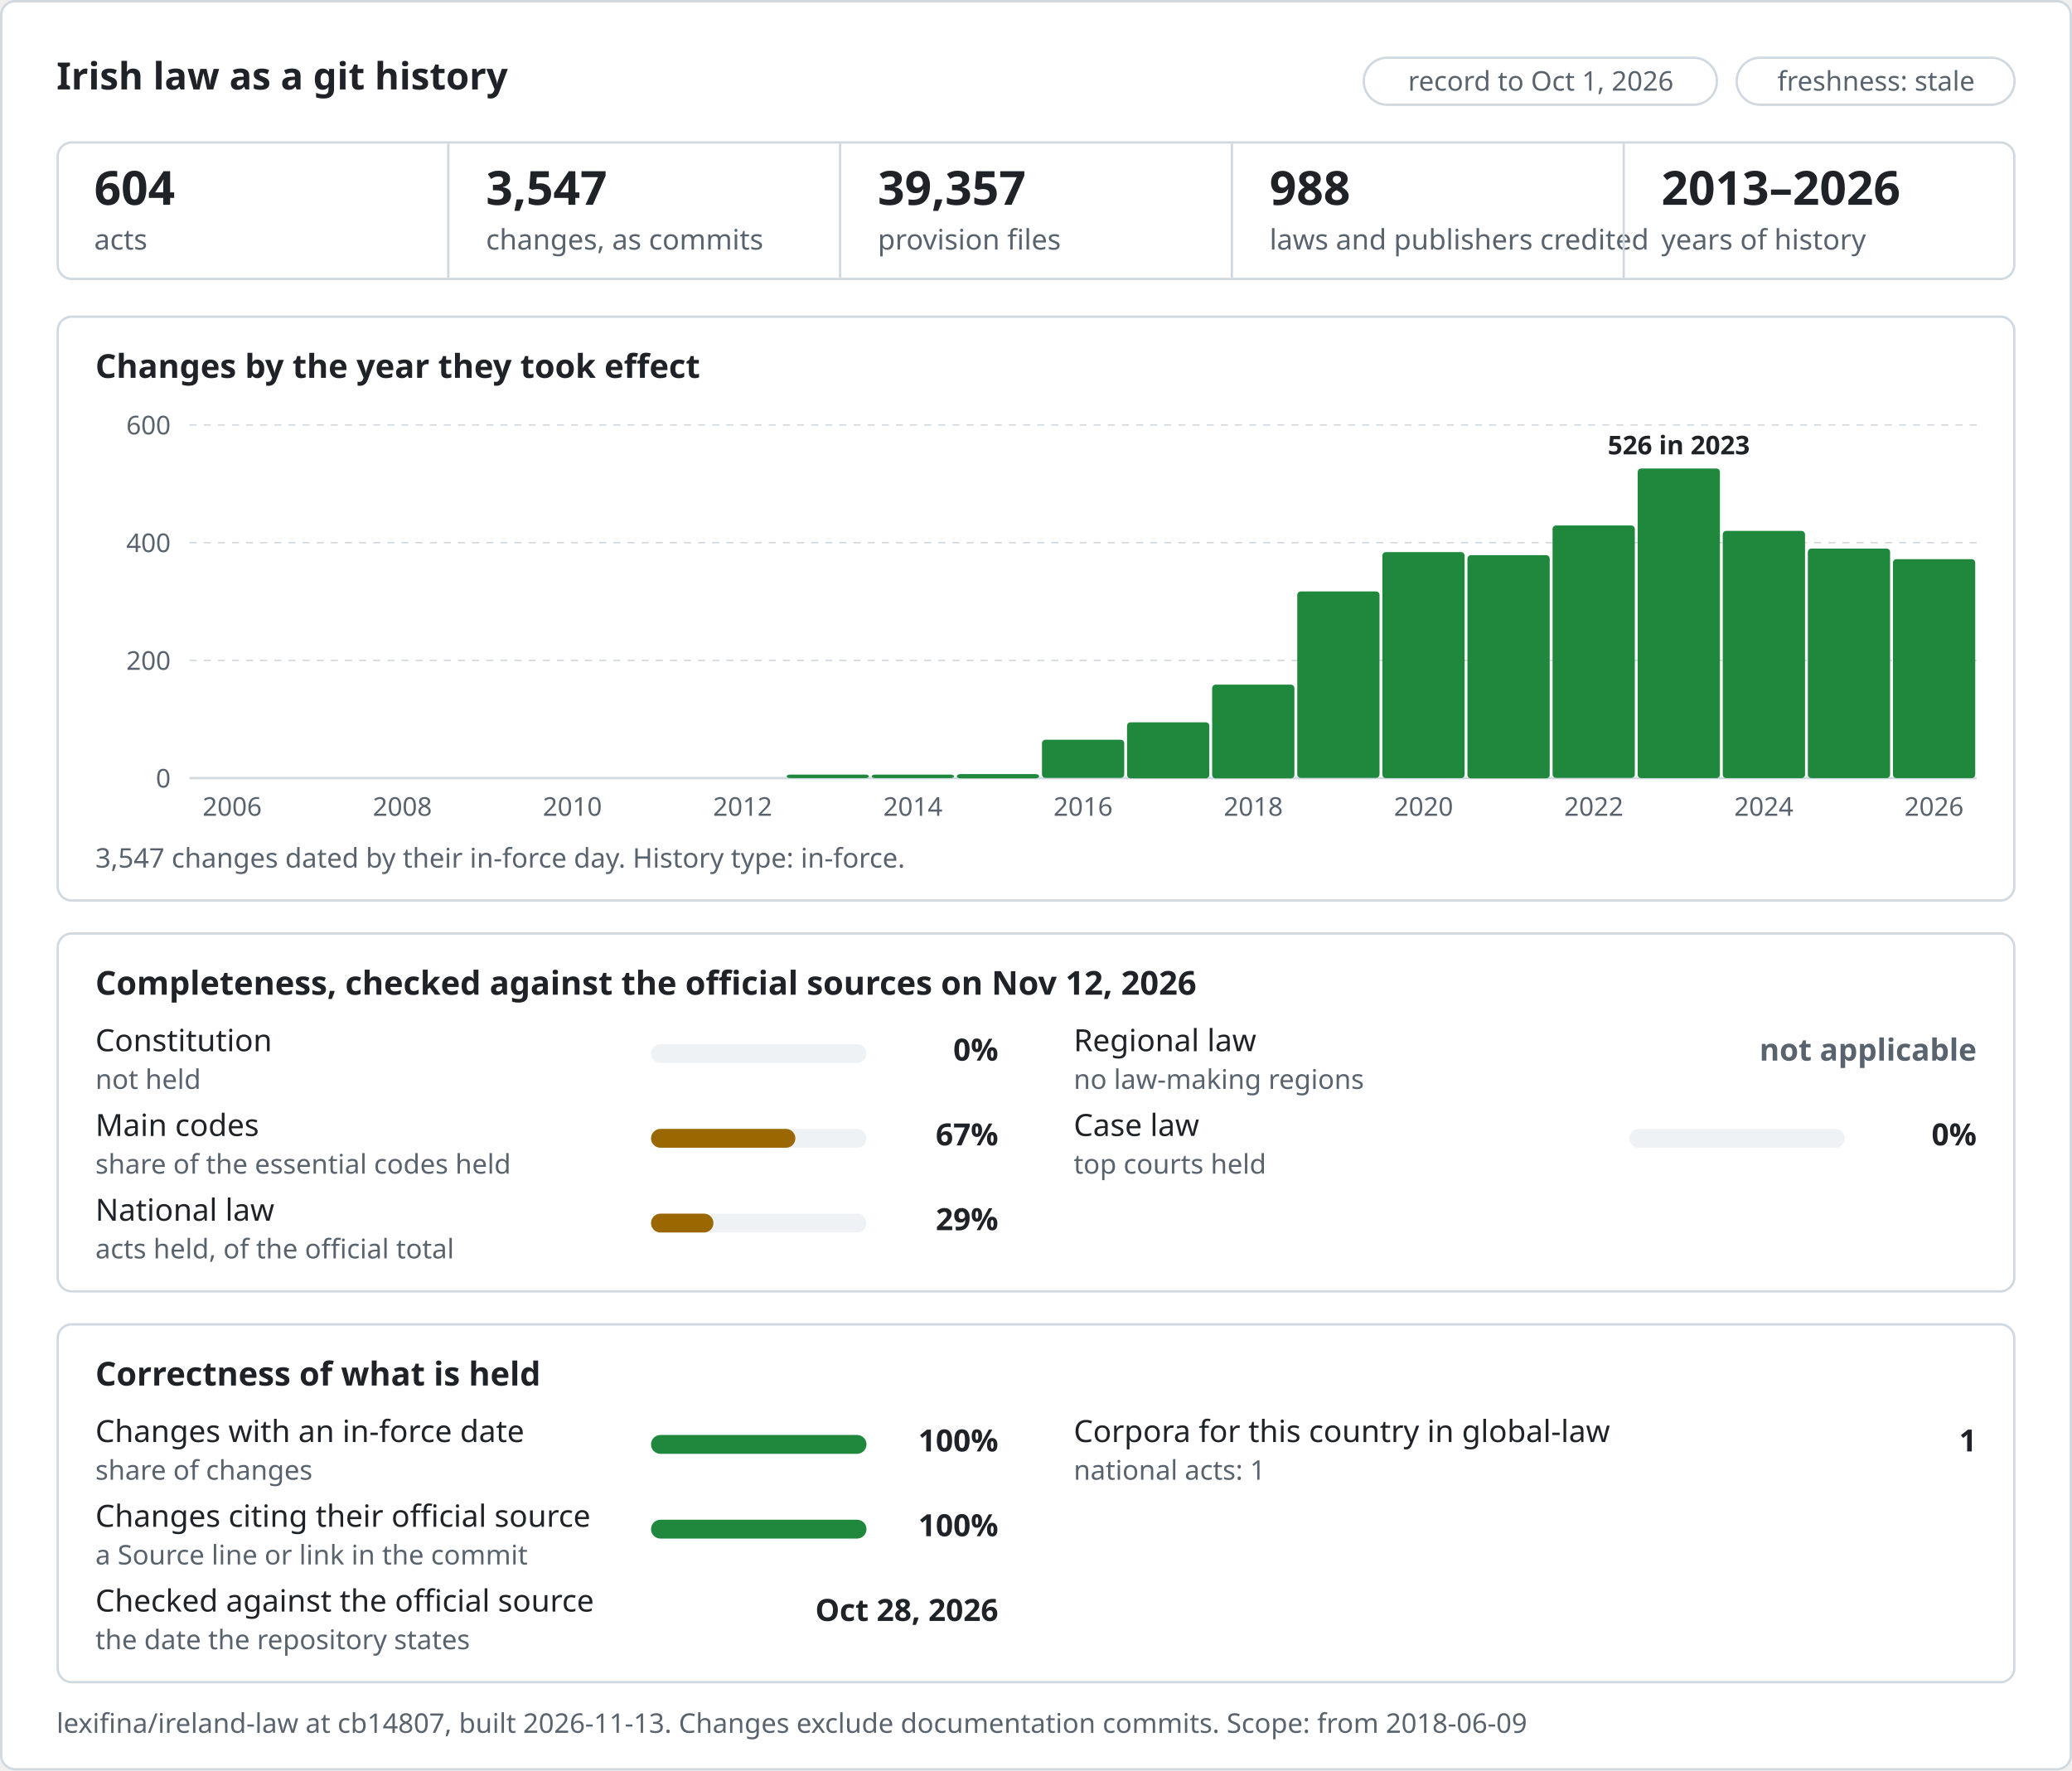
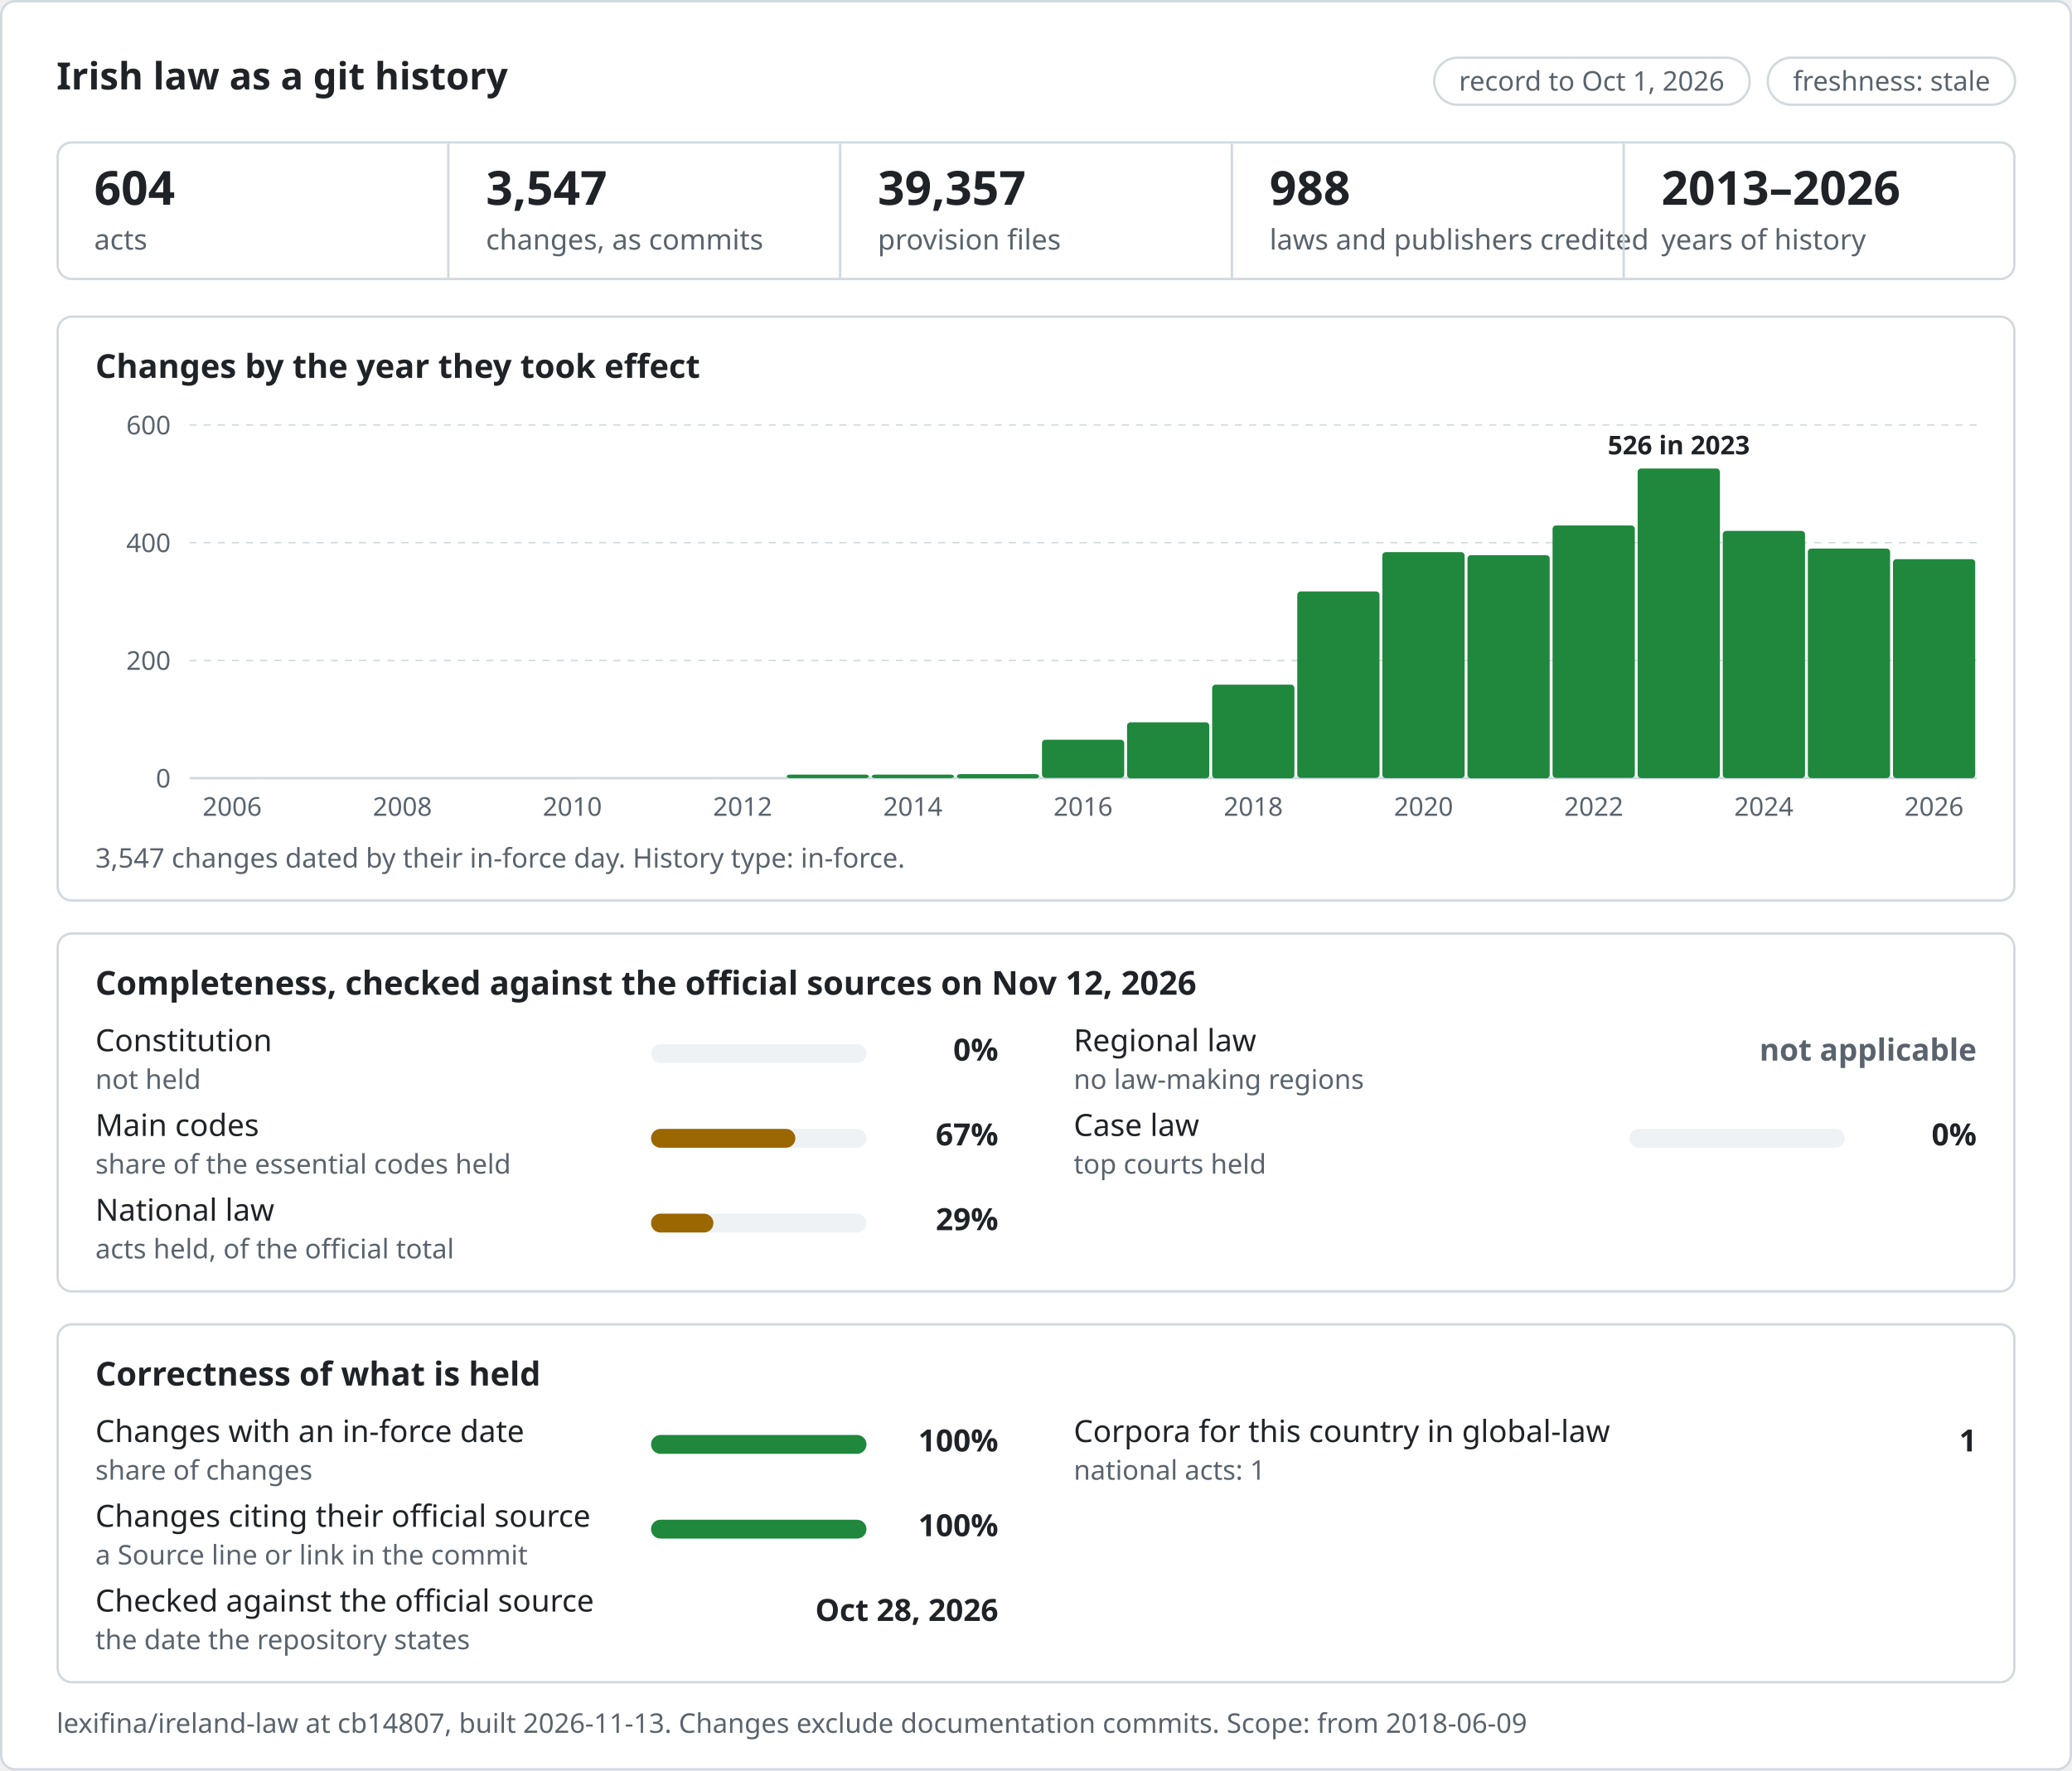
<svg xmlns="http://www.w3.org/2000/svg" width="880" height="752" viewBox="0 0 880 752" font-family="-apple-system,BlinkMacSystemFont,Segoe UI,Noto Sans,Helvetica,Arial,sans-serif">
  <rect x="0.5" y="0.5" width="879" height="751" rx="6" fill="#ffffff" stroke="#d1d9e0" />
  <text x="24" y="38" font-size="16" font-weight="600" fill="#1f2328">Irish law as a git history</text>
-   <rect x="579.2" y="24.5" width="150" height="20" rx="10" fill="none" stroke="#d1d9e0" />
-   <text x="654.4" y="38.5" font-size="11.5" font-weight="500" text-anchor="middle" fill="#59636e">record to Oct 1, 2026</text>
-   <rect x="737.6" y="24.5" width="118" height="20" rx="10" fill="none" stroke="#d1d9e0" />
-   <text x="796.8" y="38.5" font-size="11.5" font-weight="500" text-anchor="middle" fill="#59636e">freshness: stale</text>
+   <rect x="609.1" y="24.5" width="134" height="20" rx="10" fill="none" stroke="#d1d9e0" />
+   <text x="676.0" y="38.5" font-size="11.5" font-weight="500" text-anchor="middle" fill="#59636e">record to Oct 1, 2026</text>
+   <rect x="750.8" y="24.5" width="105" height="20" rx="10" fill="none" stroke="#d1d9e0" />
+   <text x="803.4" y="38.5" font-size="11.5" font-weight="500" text-anchor="middle" fill="#59636e">freshness: stale</text>
  <rect x="24.5" y="60.5" width="831" height="58" rx="6" fill="#ffffff" stroke="#d1d9e0" />
  <text x="40.0" y="87" font-size="20" font-weight="600" fill="#1f2328">604</text>
  <text x="40.0" y="106" font-size="12" fill="#59636e">acts</text>
  <line x1="190.4" y1="61" x2="190.4" y2="118" stroke="#d1d9e0" />
  <text x="206.4" y="87" font-size="20" font-weight="600" fill="#1f2328">3,547</text>
  <text x="206.4" y="106" font-size="12" fill="#59636e">changes, as commits</text>
  <line x1="356.8" y1="61" x2="356.8" y2="118" stroke="#d1d9e0" />
  <text x="372.8" y="87" font-size="20" font-weight="600" fill="#1f2328">39,357</text>
  <text x="372.8" y="106" font-size="12" fill="#59636e">provision files</text>
  <line x1="523.2" y1="61" x2="523.2" y2="118" stroke="#d1d9e0" />
  <text x="539.2" y="87" font-size="20" font-weight="600" fill="#1f2328">988</text>
-   <text x="539.2" y="106" font-size="12" fill="#59636e">laws and publishers credited</text>
+   <text x="539.2" y="106" font-size="12" fill="#59636e" textLength="142" lengthAdjust="spacingAndGlyphs">laws and publishers credited</text>
  <line x1="689.6" y1="61" x2="689.6" y2="118" stroke="#d1d9e0" />
  <text x="705.6" y="87" font-size="20" font-weight="600" fill="#1f2328">2013–2026</text>
  <text x="705.6" y="106" font-size="12" fill="#59636e">years of history</text>
  <rect x="24.5" y="134.5" width="831" height="248" rx="6" fill="#ffffff" stroke="#d1d9e0" />
  <text x="40.5" y="160.5" font-size="14" font-weight="600" fill="#1f2328">Changes by the year they took effect</text>
  <line x1="80.5" y1="330.5" x2="839.5" y2="330.5" stroke="#d1d9e0" stroke-width="1" />
  <text x="72.5" y="334.5" font-size="11" text-anchor="end" fill="#59636e">0</text>
  <line x1="80.5" y1="280.5" x2="839.5" y2="280.5" stroke="#d1d9e0" stroke-width="0.6" stroke-dasharray="3 3" />
  <text x="72.5" y="284.5" font-size="11" text-anchor="end" fill="#59636e">200</text>
  <line x1="80.5" y1="230.5" x2="839.5" y2="230.5" stroke="#d1d9e0" stroke-width="0.6" stroke-dasharray="3 3" />
  <text x="72.5" y="234.5" font-size="11" text-anchor="end" fill="#59636e">400</text>
  <line x1="80.5" y1="180.5" x2="839.5" y2="180.5" stroke="#d1d9e0" stroke-width="0.6" stroke-dasharray="3 3" />
  <text x="72.5" y="184.5" font-size="11" text-anchor="end" fill="#59636e">600</text>
  <text x="98.6" y="346.5" font-size="11" text-anchor="middle" fill="#59636e">2006</text>
  <text x="170.9" y="346.5" font-size="11" text-anchor="middle" fill="#59636e">2008</text>
  <text x="243.1" y="346.5" font-size="11" text-anchor="middle" fill="#59636e">2010</text>
  <text x="315.4" y="346.5" font-size="11" text-anchor="middle" fill="#59636e">2012</text>
  <rect x="334.10" y="329.0" width="34.94" height="1.5" rx="1.5" fill="#1f883d" />
  <rect x="370.24" y="329.0" width="34.94" height="1.5" rx="1.5" fill="#1f883d" />
  <text x="387.7" y="346.5" font-size="11" text-anchor="middle" fill="#59636e">2014</text>
  <rect x="406.39" y="328.8" width="34.94" height="1.8" rx="1.5" fill="#1f883d" />
  <rect x="442.53" y="314.2" width="34.94" height="16.2" rx="1.5" fill="#1f883d" />
  <text x="460.0" y="346.5" font-size="11" text-anchor="middle" fill="#59636e">2016</text>
  <rect x="478.67" y="306.8" width="34.94" height="23.8" rx="1.5" fill="#1f883d" />
  <rect x="514.81" y="290.8" width="34.94" height="39.8" rx="1.5" fill="#1f883d" />
  <text x="532.3" y="346.5" font-size="11" text-anchor="middle" fill="#59636e">2018</text>
  <rect x="550.96" y="251.2" width="34.94" height="79.2" rx="1.5" fill="#1f883d" />
  <rect x="587.10" y="234.5" width="34.94" height="96.0" rx="1.5" fill="#1f883d" />
  <text x="604.6" y="346.5" font-size="11" text-anchor="middle" fill="#59636e">2020</text>
  <rect x="623.24" y="235.8" width="34.94" height="94.8" rx="1.5" fill="#1f883d" />
  <rect x="659.39" y="223.2" width="34.94" height="107.2" rx="1.5" fill="#1f883d" />
  <text x="676.9" y="346.5" font-size="11" text-anchor="middle" fill="#59636e">2022</text>
  <rect x="695.53" y="199.0" width="34.94" height="131.5" rx="1.5" fill="#1f883d" />
  <text x="713.0" y="193.0" font-size="11" font-weight="600" text-anchor="middle" fill="#1f2328">526 in 2023</text>
  <rect x="731.67" y="225.5" width="34.94" height="105.0" rx="1.5" fill="#1f883d" />
  <text x="749.1" y="346.5" font-size="11" text-anchor="middle" fill="#59636e">2024</text>
  <rect x="767.81" y="233.0" width="34.94" height="97.5" rx="1.5" fill="#1f883d" />
  <rect x="803.96" y="237.5" width="34.94" height="93.0" rx="1.5" fill="#1f883d" />
  <text x="821.4" y="346.5" font-size="11" text-anchor="middle" fill="#59636e">2026</text>
  <text x="40.5" y="368.5" font-size="11.5" fill="#59636e">3,547 changes dated by their in-force day. History type: in-force.</text>
  <rect x="24.5" y="396.5" width="831" height="152" rx="6" fill="#ffffff" stroke="#d1d9e0" />
  <text x="40.5" y="422.5" font-size="14" font-weight="600" fill="#1f2328">Completeness, checked against the official sources on Nov 12, 2026</text>
  <text x="40.5" y="446.5" font-size="13" fill="#1f2328">Constitution</text>
  <text x="40.5" y="462.5" font-size="11.5" fill="#59636e">not held</text>
  <g>
    <rect x="276.5" y="443.5" width="91.5" height="8" rx="4" fill="#eff2f5" />
  </g>
  <text x="424.0" y="450.5" font-size="13" font-weight="600" text-anchor="end" fill="#1f2328">0%</text>
  <text x="40.5" y="482.5" font-size="13" fill="#1f2328">Main codes</text>
  <text x="40.5" y="498.5" font-size="11.5" fill="#59636e">share of the essential codes held</text>
  <g>
    <rect x="276.5" y="479.5" width="91.5" height="8" rx="4" fill="#eff2f5" />
    <rect x="276.5" y="479.5" width="61.3" height="8" rx="4" fill="#9a6700" />
  </g>
  <text x="424.0" y="486.5" font-size="13" font-weight="600" text-anchor="end" fill="#1f2328">67%</text>
  <text x="40.5" y="518.5" font-size="13" fill="#1f2328">National law</text>
  <text x="40.5" y="534.5" font-size="11.5" fill="#59636e">acts held, of the official total</text>
  <g>
    <rect x="276.5" y="515.5" width="91.5" height="8" rx="4" fill="#eff2f5" />
    <rect x="276.5" y="515.5" width="26.5" height="8" rx="4" fill="#9a6700" />
  </g>
  <text x="424.0" y="522.5" font-size="13" font-weight="600" text-anchor="end" fill="#1f2328">29%</text>
  <text x="456.0" y="446.5" font-size="13" fill="#1f2328">Regional law</text>
  <text x="456.0" y="462.5" font-size="11.5" fill="#59636e">no law-making regions</text>
  <text x="839.5" y="450.5" font-size="13" font-weight="600" text-anchor="end" fill="#59636e">not applicable</text>
  <text x="456.0" y="482.5" font-size="13" fill="#1f2328">Case law</text>
  <text x="456.0" y="498.5" font-size="11.5" fill="#59636e">top courts held</text>
  <g>
    <rect x="692.0" y="479.5" width="91.5" height="8" rx="4" fill="#eff2f5" />
  </g>
  <text x="839.5" y="486.5" font-size="13" font-weight="600" text-anchor="end" fill="#1f2328">0%</text>
  <rect x="24.5" y="562.5" width="831" height="152" rx="6" fill="#ffffff" stroke="#d1d9e0" />
  <text x="40.5" y="588.5" font-size="14" font-weight="600" fill="#1f2328">Correctness of what is held</text>
  <text x="40.5" y="612.5" font-size="13" fill="#1f2328">Changes with an in-force date</text>
  <text x="40.5" y="628.5" font-size="11.5" fill="#59636e">share of changes</text>
  <g>
    <rect x="276.5" y="609.5" width="91.5" height="8" rx="4" fill="#eff2f5" />
    <rect x="276.5" y="609.5" width="91.5" height="8" rx="4" fill="#1f883d" />
  </g>
  <text x="424.0" y="616.5" font-size="13" font-weight="600" text-anchor="end" fill="#1f2328">100%</text>
  <text x="40.5" y="648.5" font-size="13" fill="#1f2328">Changes citing their official source</text>
  <text x="40.5" y="664.5" font-size="11.5" fill="#59636e">a Source line or link in the commit</text>
  <g>
    <rect x="276.5" y="645.5" width="91.5" height="8" rx="4" fill="#eff2f5" />
    <rect x="276.5" y="645.5" width="91.5" height="8" rx="4" fill="#1f883d" />
  </g>
  <text x="424.0" y="652.5" font-size="13" font-weight="600" text-anchor="end" fill="#1f2328">100%</text>
  <text x="40.5" y="684.5" font-size="13" fill="#1f2328">Checked against the official source</text>
  <text x="40.5" y="700.5" font-size="11.5" fill="#59636e">the date the repository states</text>
  <text x="424.0" y="688.5" font-size="13" font-weight="600" text-anchor="end" fill="#1f2328">Oct 28, 2026</text>
  <text x="456.0" y="612.5" font-size="13" fill="#1f2328">Corpora for this country in global-law</text>
  <text x="456.0" y="628.5" font-size="11.5" fill="#59636e">national acts: 1</text>
  <text x="839.5" y="616.5" font-size="13" font-weight="600" text-anchor="end" fill="#1f2328">1</text>
  <text x="24" y="736" font-size="11.5" fill="#59636e">lexifina/ireland-law at cb14807, built 2026-11-13. Changes exclude documentation commits. Scope: from 2018-06-09</text>
</svg>
